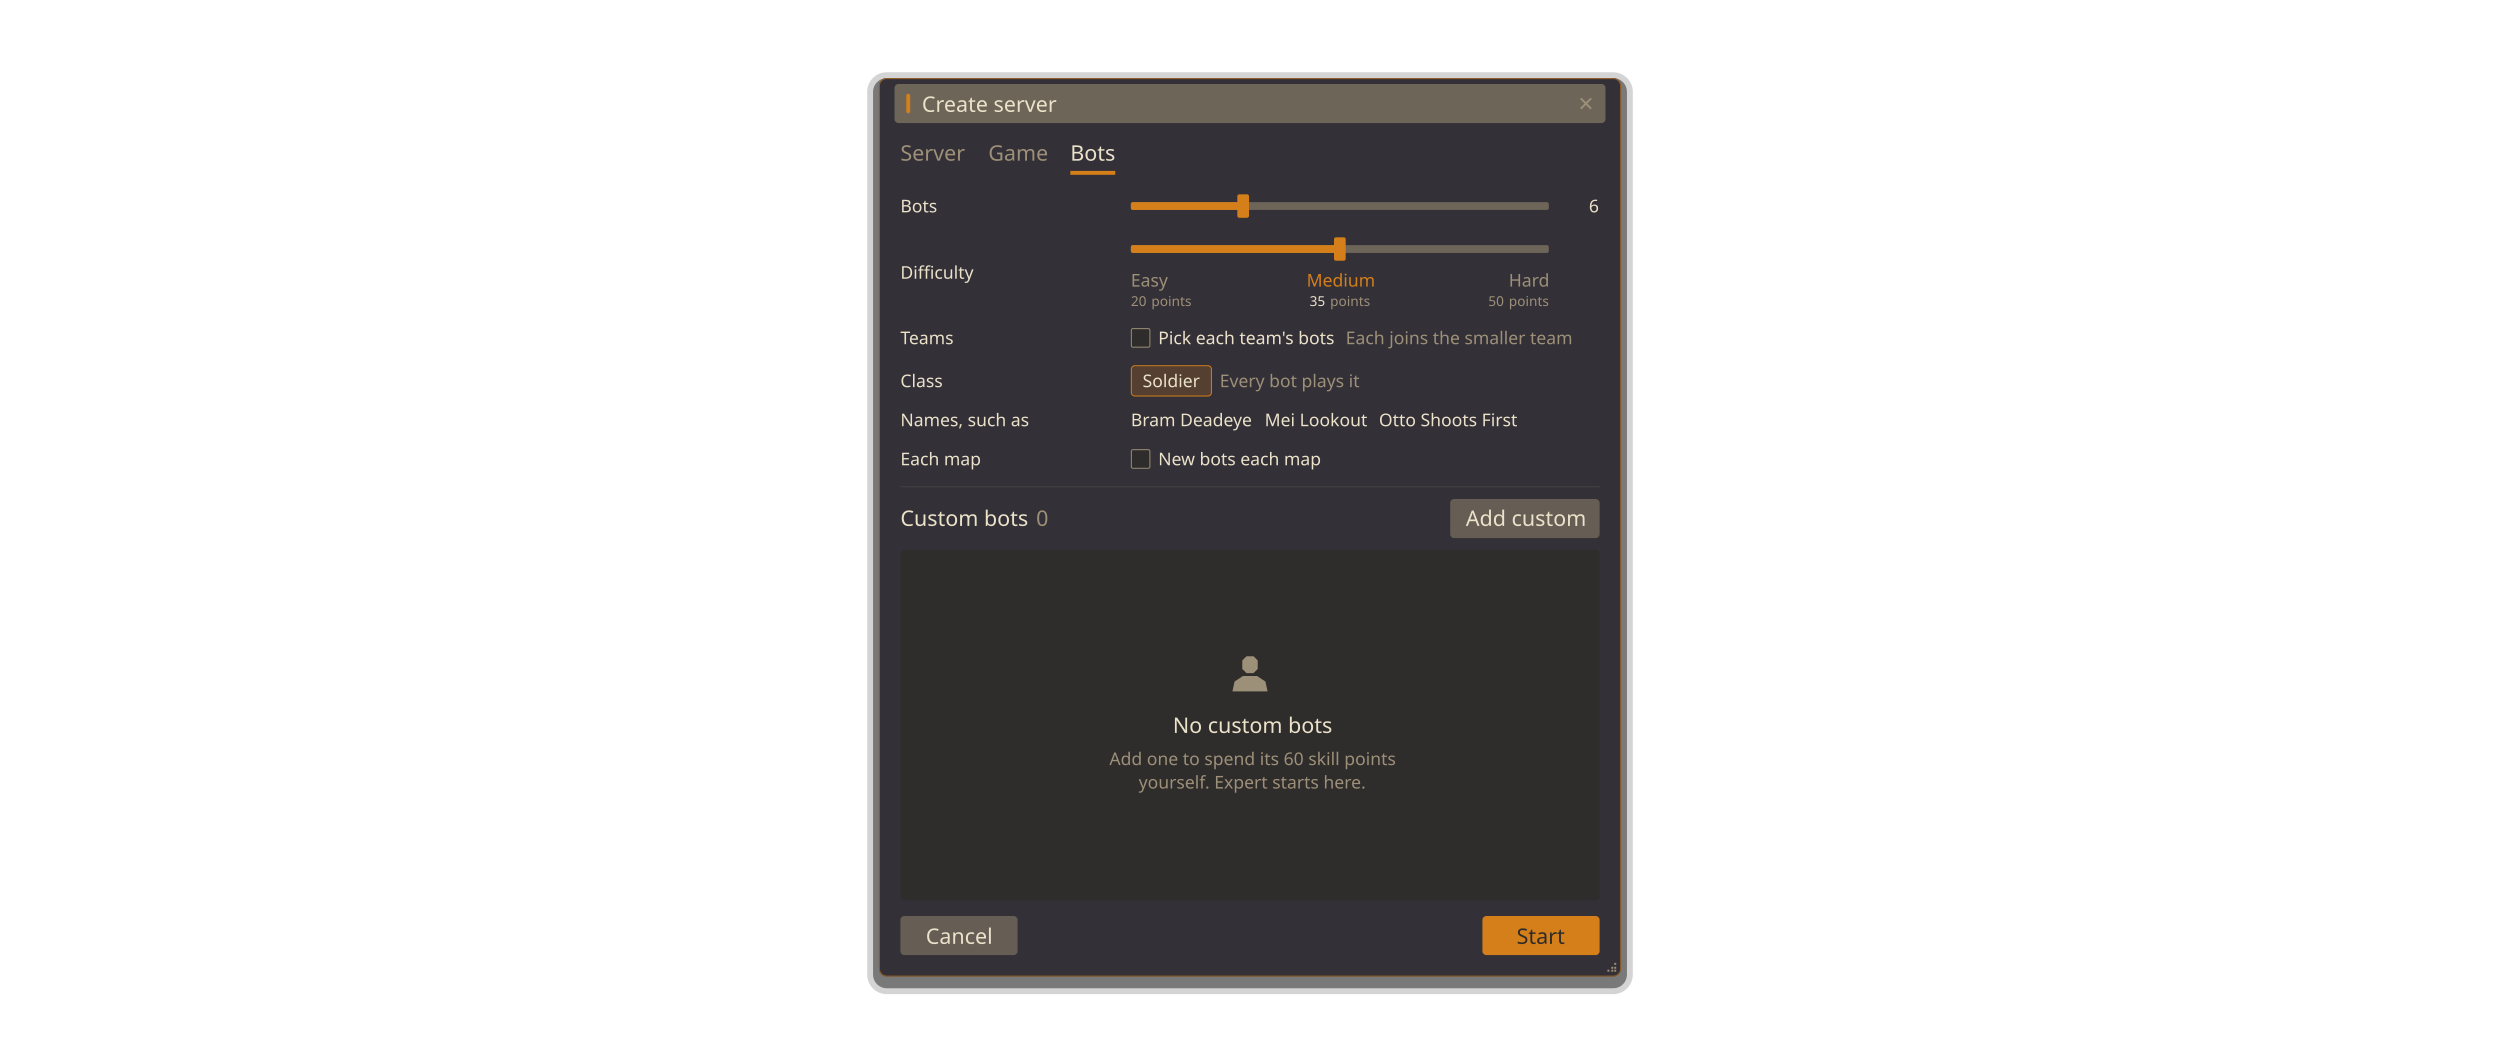
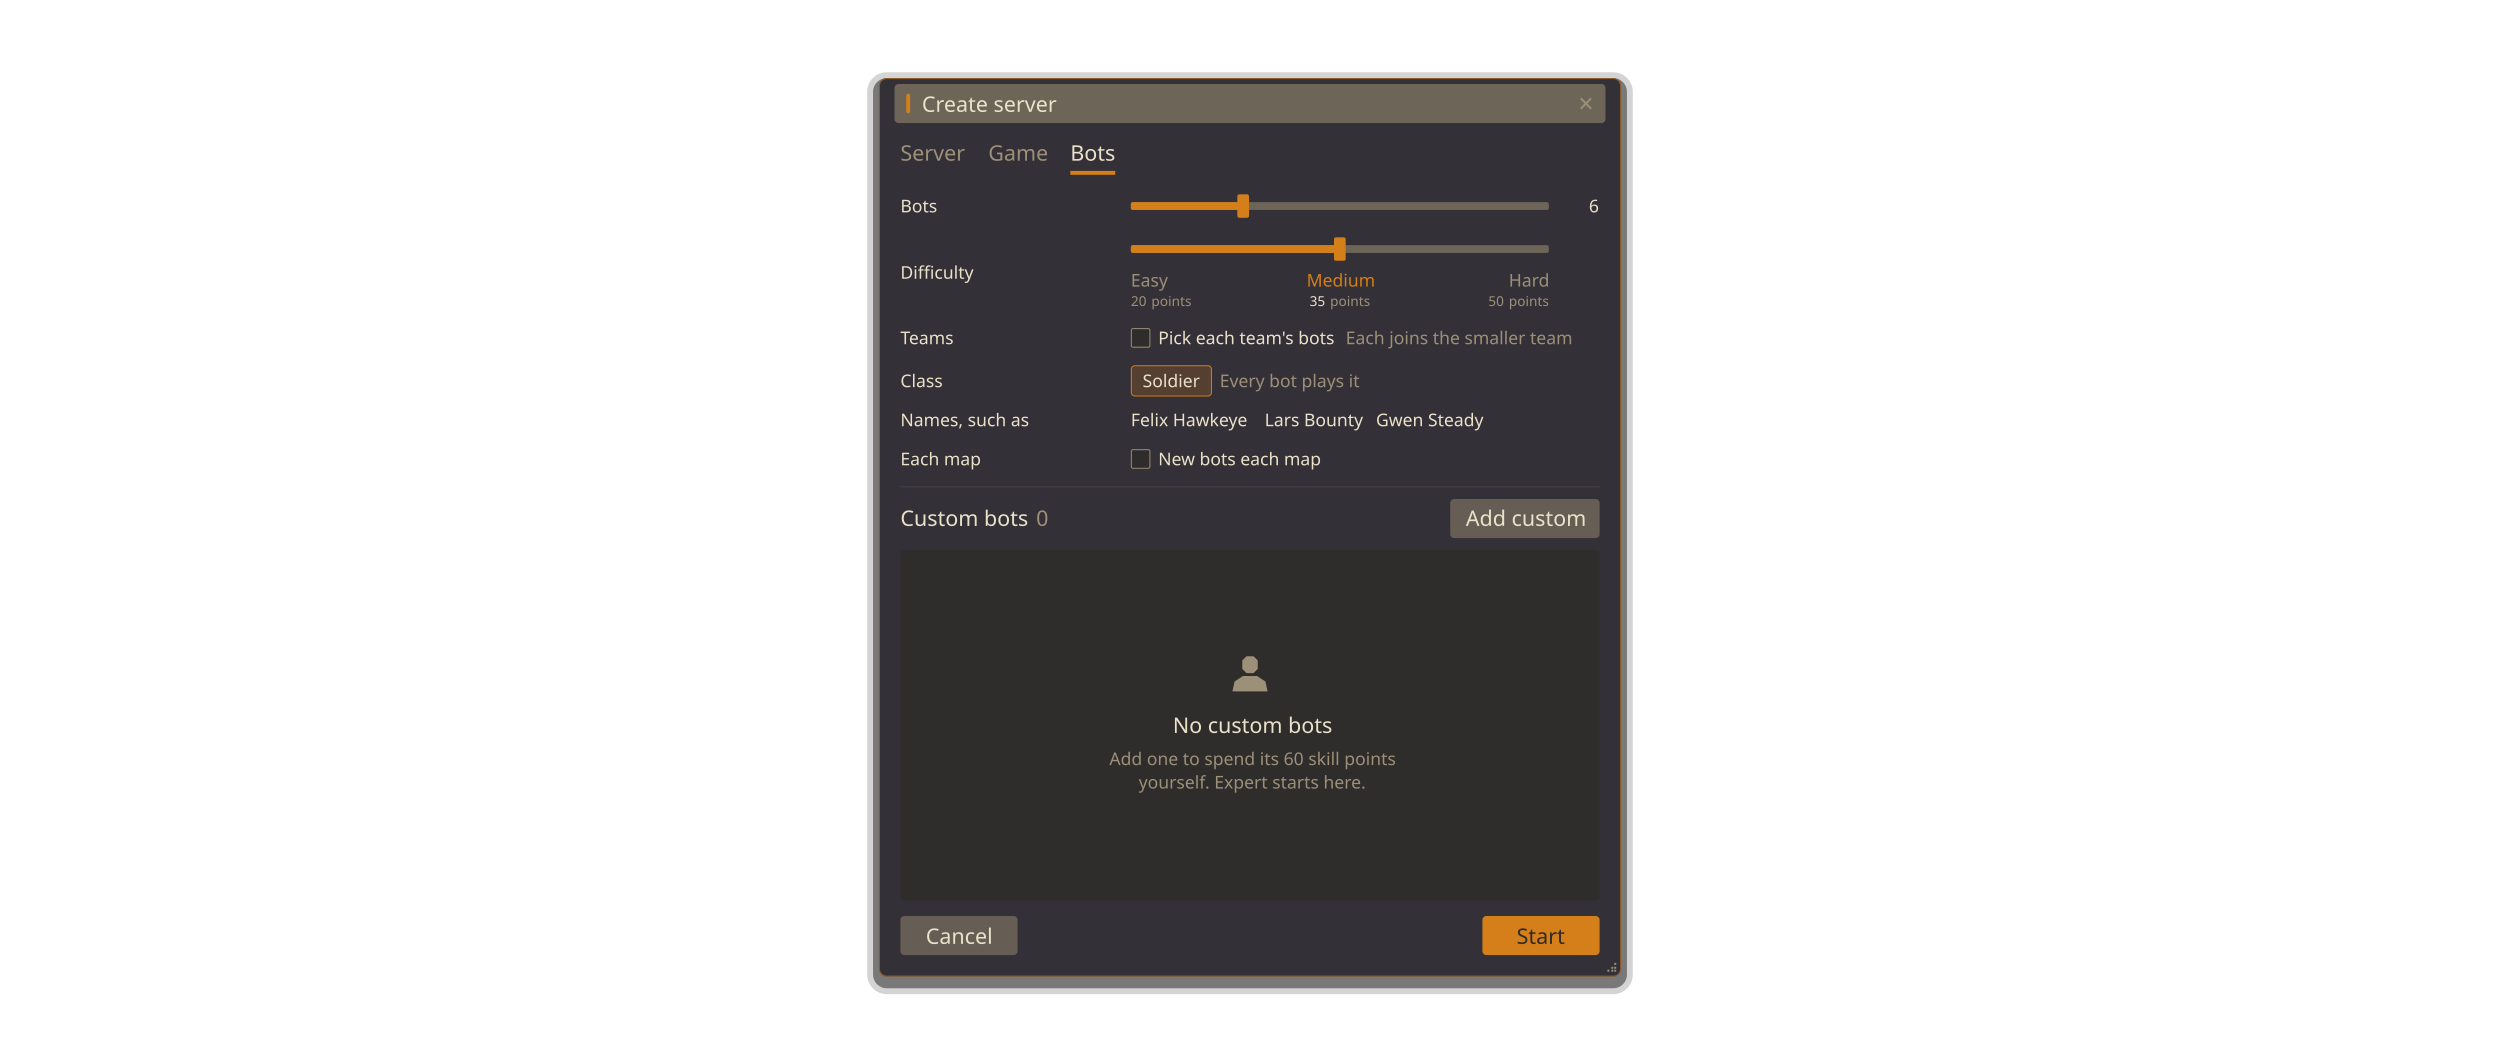
<svg xmlns="http://www.w3.org/2000/svg" width="2560" height="1080" viewBox="0 0 2560 1080" data-scale="1">
  <rect x="888" y="74" width="784" height="944" rx="20" fill="#000000" fill-opacity="0.17" data-e="2" />
  <rect x="894" y="80" width="772" height="932" rx="14" fill="#000000" fill-opacity="0.43" data-e="2" />
  <rect x="900" y="80" width="760" height="920" rx="8" fill="#343037" data-e="2" />
  <rect x="900.5" y="80.5" width="759" height="919" rx="7.5" fill="none" stroke="#d47f19" stroke-opacity="0.6" stroke-width="1" data-e="2" />
  <rect x="1653" y="986" width="2" height="2" fill="#9d9078" data-e="11" />
  <rect x="1650" y="990" width="2" height="2" fill="#9d9078" data-e="11" />
  <rect x="1653" y="990" width="2" height="2" fill="#9d9078" data-e="11" />
  <rect x="1646" y="993" width="2" height="2" fill="#9d9078" data-e="11" />
  <rect x="1650" y="993" width="2" height="2" fill="#9d9078" data-e="11" />
  <rect x="1653" y="993" width="2" height="2" fill="#9d9078" data-e="11" />
  <rect x="916" y="86" width="728" height="40" rx="4" fill="#756b5e" fill-opacity="0.9" data-e="14" />
  <rect x="928" y="96" width="4" height="20" rx="2" fill="#d47f19" data-e="15" />
  <text x="944" y="114.55" font-family="TF2 Build" font-size="22" font-weight="500" fill="#ebe2ca" xml:space="preserve" data-e="16">Create server</text>
  <polygon points="1619.4,100 1630,110.6 1628.6,112 1618,101.4" fill="#9d9078" data-e="19" />
  <polygon points="1628.6,100 1630,101.4 1619.4,112 1618,110.6" fill="#9d9078" data-e="19" />
  <clipPath id="c0">
    <rect x="906" y="126" width="748" height="868" />
  </clipPath>
  <g clip-path="url(#c0)" data-e="20">
    <text x="922" y="164.55" font-family="TF2 Build" font-size="22" font-weight="500" fill="#9d9078" xml:space="preserve" data-e="23">Server</text>
    <text x="1012" y="164.55" font-family="TF2 Build" font-size="22" font-weight="500" fill="#9d9078" xml:space="preserve" data-e="26">Game</text>
    <text x="1096" y="164.55" font-family="TF2 Build" font-size="22" font-weight="500" fill="#ebe2ca" xml:space="preserve" data-e="29">Bots</text>
    <rect x="1096" y="175" width="46" height="4" fill="#d47f19" data-e="30" />
    <text x="922" y="217.45" font-family="TF2 Secondary" font-size="18" font-weight="500" fill="#ebe2ca" xml:space="preserve" data-e="33">Bots</text>
    <rect x="1158" y="207" width="428" height="8" rx="2" fill="#756b5e" fill-opacity="0.9" data-e="36" />
    <rect x="1158" y="207" width="112" height="8" rx="2" fill="#d47f19" data-e="37" />
    <rect x="1267" y="199" width="12" height="24" rx="2" fill="#d47f19" data-e="38" />
    <text x="1627" y="217.45" font-family="TF2 Secondary" font-size="18" font-weight="500" fill="#ebe2ca" xml:space="preserve" data-e="39">6</text>
    <text x="922" y="285.45" font-family="TF2 Secondary" font-size="18" font-weight="500" fill="#ebe2ca" xml:space="preserve" data-e="40">Difficulty</text>
    <rect x="1158" y="251" width="428" height="8" rx="2" fill="#756b5e" fill-opacity="0.9" data-e="44" />
    <rect x="1158" y="251" width="214" height="8" rx="2" fill="#d47f19" data-e="45" />
    <rect x="1366" y="243" width="12" height="24" rx="2" fill="#d47f19" data-e="46" />
    <text x="1158" y="293.45" font-family="TF2 Secondary" font-size="18" font-weight="500" fill="#9d9078" xml:space="preserve" data-e="51">Easy</text>
    <text x="1158" y="313.35" font-family="TF2 Secondary" font-size="14" font-weight="500" fill="#9d9078" xml:space="preserve" data-e="53">20</text>
    <text x="1179" y="313.35" font-family="TF2 Secondary" font-size="14" font-weight="500" fill="#9d9078" xml:space="preserve" data-e="54">points</text>
    <text x="1338" y="293.45" font-family="TF2 Secondary" font-size="18" font-weight="500" fill="#d47f19" xml:space="preserve" data-e="56">Medium</text>
    <text x="1341" y="313.35" font-family="TF2 Secondary" font-size="14" font-weight="500" fill="#ebe2ca" xml:space="preserve" data-e="58">35</text>
    <text x="1362" y="313.35" font-family="TF2 Secondary" font-size="14" font-weight="500" fill="#9d9078" xml:space="preserve" data-e="59">points</text>
    <text x="1545" y="293.45" font-family="TF2 Secondary" font-size="18" font-weight="500" fill="#9d9078" xml:space="preserve" data-e="61">Hard</text>
    <text x="1524" y="313.35" font-family="TF2 Secondary" font-size="14" font-weight="500" fill="#9d9078" xml:space="preserve" data-e="63">50</text>
    <text x="1545" y="313.35" font-family="TF2 Secondary" font-size="14" font-weight="500" fill="#9d9078" xml:space="preserve" data-e="64">points</text>
    <text x="922" y="352.45" font-family="TF2 Secondary" font-size="18" font-weight="500" fill="#ebe2ca" xml:space="preserve" data-e="66">Teams</text>
    <rect x="1158" y="336" width="20" height="20" rx="2" fill="#2e2b2a" fill-opacity="0.78" data-e="69" />
    <rect x="1158.5" y="336.5" width="19" height="19" rx="1.5" fill="none" stroke="#9d9078" stroke-width="1" data-e="69" />
    <text x="1186" y="352.45" font-family="TF2 Secondary" font-size="18" font-weight="500" fill="#ebe2ca" xml:space="preserve" data-e="70">Pick each team's bots</text>
    <text x="1378" y="352.45" font-family="TF2 Secondary" font-size="18" font-weight="500" fill="#9d9078" xml:space="preserve" data-e="71">Each joins the smaller team</text>
    <text x="922" y="396.45" font-family="TF2 Secondary" font-size="18" font-weight="500" fill="#ebe2ca" xml:space="preserve" data-e="72">Class</text>
    <rect x="1158" y="374" width="83" height="32" rx="4" fill="#d47f19" fill-opacity="0.2" data-e="74" />
    <rect x="1158.5" y="374.5" width="82" height="31" rx="3.5" fill="none" stroke="#d47f19" stroke-width="1" data-e="74" />
    <text x="1170" y="396.45" font-family="TF2 Secondary" font-size="18" font-weight="500" fill="#ebe2ca" xml:space="preserve" data-e="75">Soldier</text>
    <text x="1249" y="396.45" font-family="TF2 Secondary" font-size="18" font-weight="500" fill="#9d9078" xml:space="preserve" data-e="76">Every bot plays it</text>
    <text x="922" y="436.45" font-family="TF2 Secondary" font-size="18" font-weight="500" fill="#ebe2ca" xml:space="preserve" data-e="77">Names, such as</text>
-     <text x="1158" y="436.45" font-family="TF2 Secondary" font-size="18" font-weight="500" fill="#ebe2ca" xml:space="preserve" data-e="79">Bram Deadeye</text>
-     <text x="1295" y="436.45" font-family="TF2 Secondary" font-size="18" font-weight="500" fill="#ebe2ca" xml:space="preserve" data-e="80">Mei Lookout</text>
-     <text x="1412" y="436.45" font-family="TF2 Secondary" font-size="18" font-weight="500" fill="#ebe2ca" xml:space="preserve" data-e="81">Otto Shoots First</text>
+     <text x="1158" y="436.45" font-family="TF2 Secondary" font-size="18" font-weight="500" fill="#ebe2ca" xml:space="preserve" data-e="79">Felix Hawkeye</text>
+     <text x="1295" y="436.45" font-family="TF2 Secondary" font-size="18" font-weight="500" fill="#ebe2ca" xml:space="preserve" data-e="80">Lars Bounty</text>
+     <text x="1409" y="436.45" font-family="TF2 Secondary" font-size="18" font-weight="500" fill="#ebe2ca" xml:space="preserve" data-e="81">Gwen Steady</text>
    <text x="922" y="476.45" font-family="TF2 Secondary" font-size="18" font-weight="500" fill="#ebe2ca" xml:space="preserve" data-e="82">Each map</text>
    <rect x="1158" y="460" width="20" height="20" rx="2" fill="#2e2b2a" fill-opacity="0.78" data-e="84" />
    <rect x="1158.5" y="460.5" width="19" height="19" rx="1.5" fill="none" stroke="#9d9078" stroke-width="1" data-e="84" />
    <text x="1186" y="476.45" font-family="TF2 Secondary" font-size="18" font-weight="500" fill="#ebe2ca" xml:space="preserve" data-e="85">New bots each map</text>
    <rect x="922" y="498" width="716" height="1" fill="#ebe2ca" fill-opacity="0.1" data-e="86" />
    <text x="922" y="538.55" font-family="TF2 Build" font-size="22" font-weight="500" fill="#ebe2ca" xml:space="preserve" data-e="88">Custom bots</text>
    <text x="1061" y="538.55" font-family="TF2 Build" font-size="22" font-weight="500" fill="#9d9078" xml:space="preserve" data-e="89">0</text>
    <rect x="1485" y="511" width="153" height="40" rx="4" fill="#756b5e" fill-opacity="0.77" data-e="91" />
    <text x="1501" y="538.55" font-family="TF2 Build" font-size="22" font-weight="500" fill="#ebe2ca" xml:space="preserve" data-e="92">Add custom</text>
    <rect x="922" y="563" width="716" height="359" rx="4" fill="#2e2b2a" fill-opacity="0.78" data-e="93" />
    <clipPath id="c1">
      <rect x="922" y="563" width="716" height="359" />
    </clipPath>
    <g clip-path="url(#c1)" data-e="93">
      <polygon points="1276.4,672 1283.6,672 1287.9,676.3 1287.9,685 1283.6,689.3 1276.4,689.3 1272.1,685 1272.1,676.3" fill="#9d9078" data-e="95" />
      <polygon points="1272.8,692.2 1287.2,692.2 1295.8,697.9 1298,708 1262,708 1264.2,697.9" fill="#9d9078" data-e="95" />
      <text x="1201" y="750.55" font-family="TF2 Build" font-size="22" font-weight="500" fill="#ebe2ca" xml:space="preserve" data-e="97">No custom bots</text>
      <text x="1136" y="783.45" font-family="TF2 Secondary" font-size="18" font-weight="500" fill="#9d9078" xml:space="preserve" data-e="98">Add one to spend its 60 skill points</text>
      <text x="1166" y="807.45" font-family="TF2 Secondary" font-size="18" font-weight="500" fill="#9d9078" xml:space="preserve" data-e="98">yourself. Expert starts here.</text>
    </g>
    <rect x="922" y="938" width="120" height="40" rx="4" fill="#756b5e" fill-opacity="0.77" data-e="100" />
    <text x="948" y="966.55" font-family="TF2 Build" font-size="22" font-weight="500" fill="#ebe2ca" xml:space="preserve" data-e="101">Cancel</text>
    <rect x="1518" y="938" width="120" height="40" rx="4" fill="#d47f19" data-e="103" />
    <text x="1553" y="966.55" font-family="TF2 Build" font-size="22" font-weight="500" fill="#2e2b2a" xml:space="preserve" data-e="104">Start</text>
  </g>
</svg>
